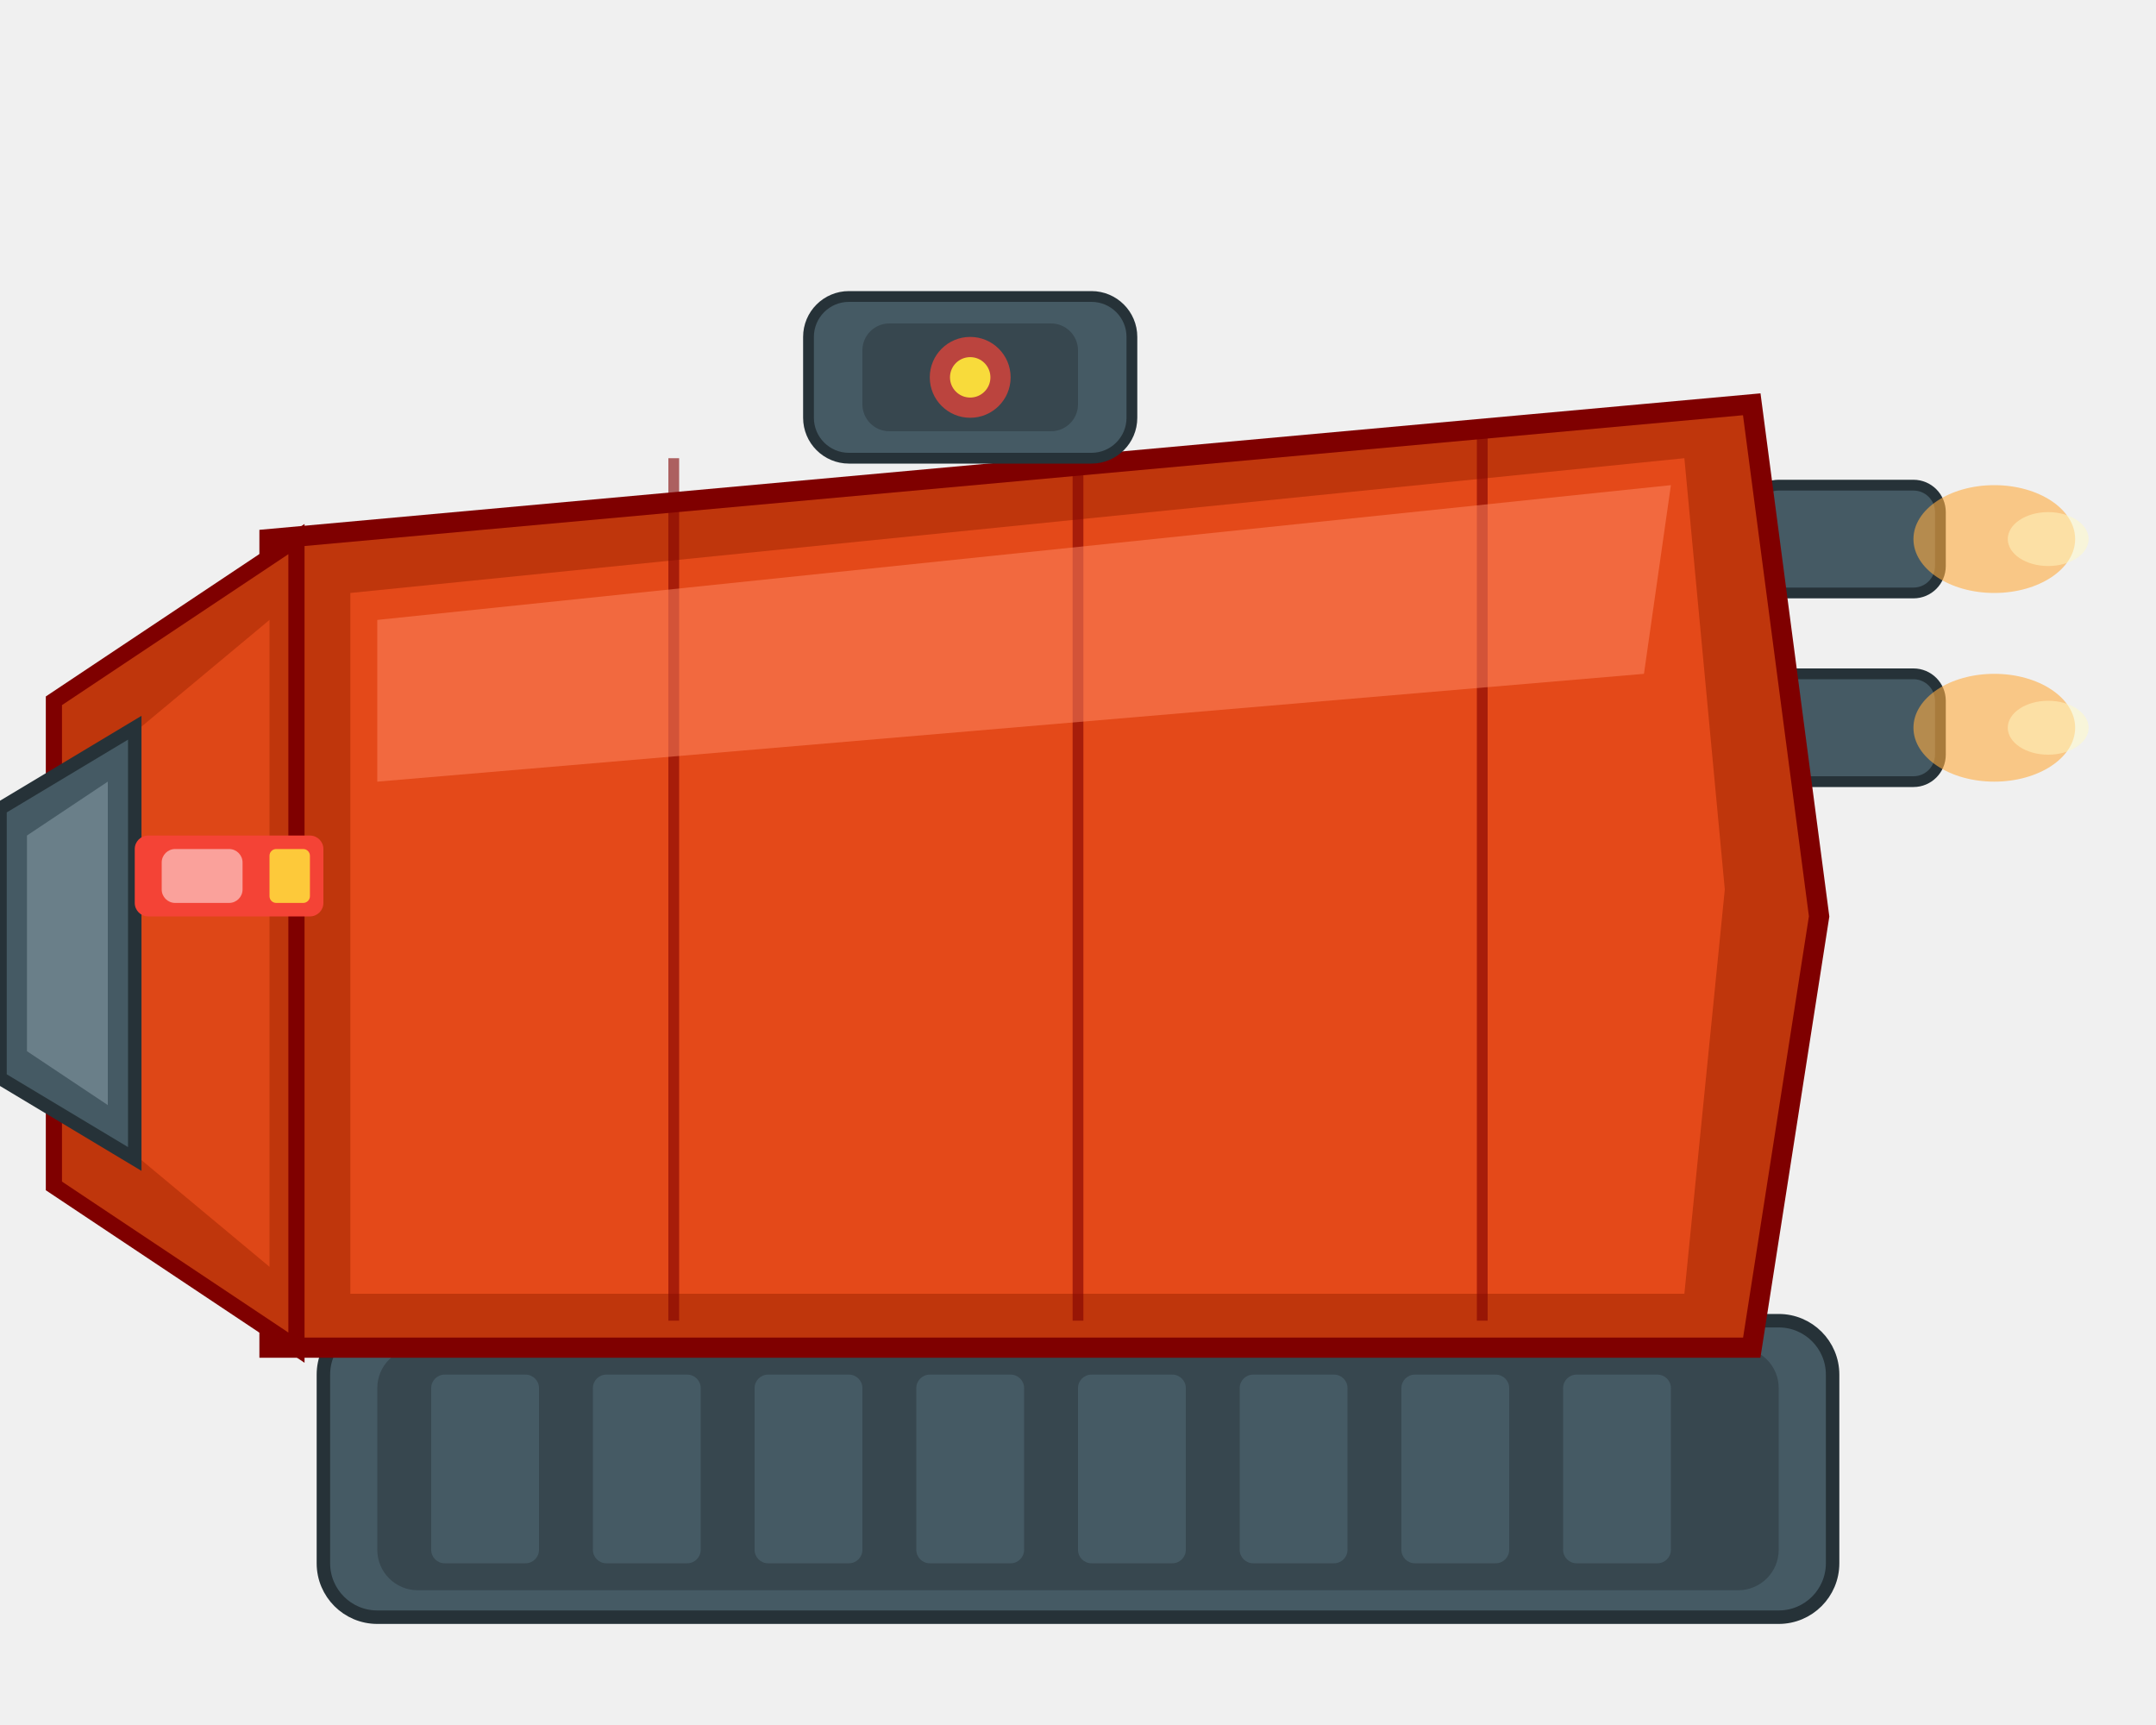
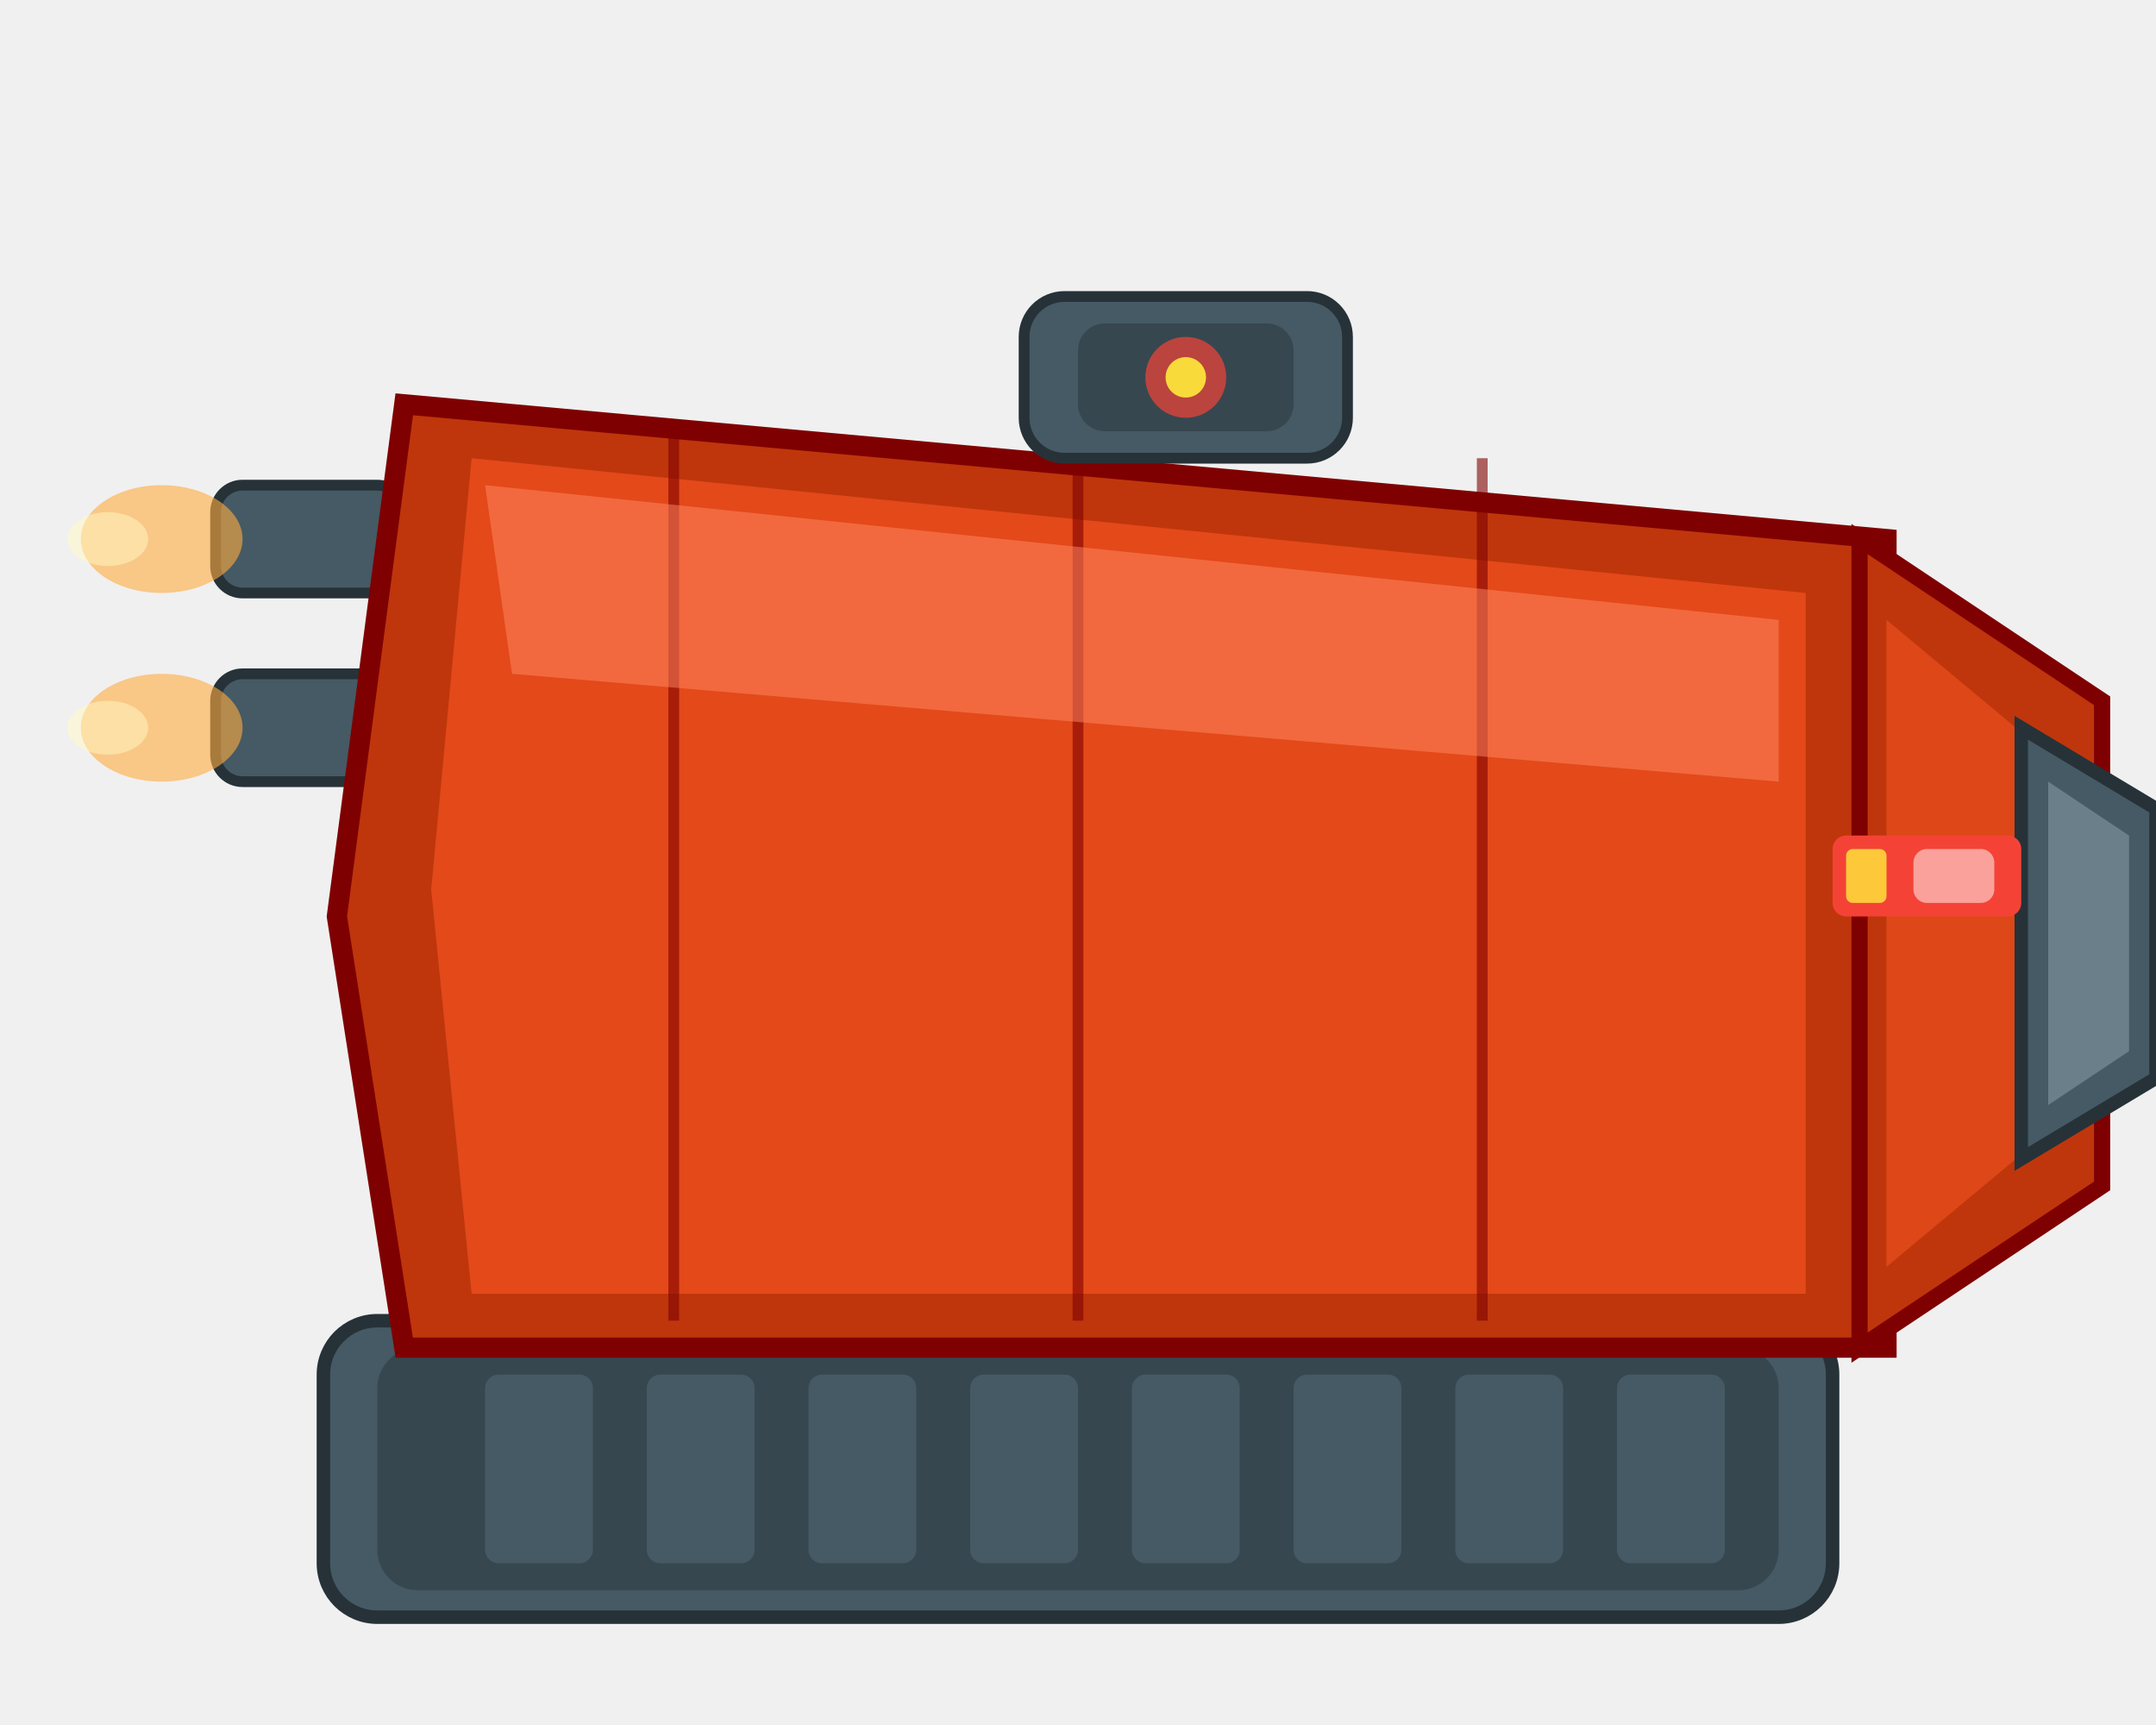
<svg xmlns="http://www.w3.org/2000/svg" viewBox="0 0 160 128" width="160" height="128">
-   <rect x="130" y="36" width="14" height="8" rx="2" fill="#455A64" stroke="#263238" stroke-width="0.8" />
-   <rect x="130" y="50" width="14" height="8" rx="2" fill="#455A64" stroke="#263238" stroke-width="0.8" />
-   <ellipse cx="148" cy="40" rx="6" ry="4" fill="#FFAB40" opacity="0.6" />
-   <ellipse cx="148" cy="54" rx="6" ry="4" fill="#FFAB40" opacity="0.6" />
-   <ellipse cx="152" cy="40" rx="3" ry="2" fill="#FFF9C4" opacity="0.5" />
-   <ellipse cx="152" cy="54" rx="3" ry="2" fill="#FFF9C4" opacity="0.5" />
-   <rect x="24" y="98" width="112" height="22" rx="4" fill="#455A64" stroke="#263238" stroke-width="1" />
-   <rect x="28" y="100" width="104" height="18" rx="3" fill="#37474F" />
-   <rect x="32" y="102" width="8" height="14" rx="1" fill="#455A64" />
-   <rect x="44" y="102" width="8" height="14" rx="1" fill="#455A64" />
-   <rect x="56" y="102" width="8" height="14" rx="1" fill="#455A64" />
-   <rect x="68" y="102" width="8" height="14" rx="1" fill="#455A64" />
-   <rect x="80" y="102" width="8" height="14" rx="1" fill="#455A64" />
-   <rect x="92" y="102" width="8" height="14" rx="1" fill="#455A64" />
-   <rect x="104" y="102" width="8" height="14" rx="1" fill="#455A64" />
-   <rect x="116" y="102" width="8" height="14" rx="1" fill="#455A64" />
-   <path d="M 20 40 L 130 30 L 135 68 L 130 100 L 20 100 Z" fill="#BF360C" stroke="#7F0000" stroke-width="1.5" />
-   <path d="M 26 44 L 125 34 L 128 66 L 125 96 L 26 96 Z" fill="#F4511E" opacity="0.7" />
-   <path d="M 50 34 L 50 98" stroke="#7F0000" stroke-width="0.8" opacity="0.6" />
-   <path d="M 80 32 L 80 98" stroke="#7F0000" stroke-width="0.8" opacity="0.6" />
-   <path d="M 110 32 L 110 98" stroke="#7F0000" stroke-width="0.8" opacity="0.6" />
-   <path d="M 28 46 L 124 36 L 122 50 L 28 58 Z" fill="#FF8A65" opacity="0.5" />
-   <path d="M 4 52 L 22 40 L 22 100 L 4 88 Z" fill="#BF360C" stroke="#7F0000" stroke-width="1.2" />
-   <path d="M 8 56 L 20 46 L 20 94 L 8 84 Z" fill="#F4511E" opacity="0.6" />
-   <path d="M 0 60 L 10 54 L 10 86 L 0 80 Z" fill="#455A64" stroke="#263238" stroke-width="1" />
-   <path d="M 2 62 L 8 58 L 8 82 L 2 78 Z" fill="#90A4AE" opacity="0.5" />
-   <rect x="10" y="62" width="14" height="6" rx="1" fill="#F44336" />
-   <rect x="12" y="63" width="6" height="4" rx="1" fill="#FFFFFF" opacity="0.5" />
-   <rect x="20" y="63" width="3" height="4" rx="0.5" fill="#FFEB3B" opacity="0.8" />
-   <rect x="60" y="22" width="24" height="12" rx="3" fill="#455A64" stroke="#263238" stroke-width="0.8" />
-   <rect x="64" y="24" width="16" height="8" rx="2" fill="#37474F" />
-   <circle cx="72" cy="28" r="3" fill="#F44336" opacity="0.7" />
-   <circle cx="72" cy="28" r="1.5" fill="#FFEB3B" opacity="0.9" />
+   <g transform="translate(160 0) scale(-1 1)">
+     <rect x="130" y="36" width="14" height="8" rx="2" fill="#455A64" stroke="#263238" stroke-width="0.8" />
+     <rect x="130" y="50" width="14" height="8" rx="2" fill="#455A64" stroke="#263238" stroke-width="0.8" />
+     <ellipse cx="148" cy="40" rx="6" ry="4" fill="#FFAB40" opacity="0.6" />
+     <ellipse cx="148" cy="54" rx="6" ry="4" fill="#FFAB40" opacity="0.6" />
+     <ellipse cx="152" cy="40" rx="3" ry="2" fill="#FFF9C4" opacity="0.5" />
+     <ellipse cx="152" cy="54" rx="3" ry="2" fill="#FFF9C4" opacity="0.5" />
+     <rect x="24" y="98" width="112" height="22" rx="4" fill="#455A64" stroke="#263238" stroke-width="1" />
+     <rect x="28" y="100" width="104" height="18" rx="3" fill="#37474F" />
+     <rect x="32" y="102" width="8" height="14" rx="1" fill="#455A64" />
+     <rect x="44" y="102" width="8" height="14" rx="1" fill="#455A64" />
+     <rect x="56" y="102" width="8" height="14" rx="1" fill="#455A64" />
+     <rect x="68" y="102" width="8" height="14" rx="1" fill="#455A64" />
+     <rect x="80" y="102" width="8" height="14" rx="1" fill="#455A64" />
+     <rect x="92" y="102" width="8" height="14" rx="1" fill="#455A64" />
+     <rect x="104" y="102" width="8" height="14" rx="1" fill="#455A64" />
+     <rect x="116" y="102" width="8" height="14" rx="1" fill="#455A64" />
+     <path d="M 20 40 L 130 30 L 135 68 L 130 100 L 20 100 Z" fill="#BF360C" stroke="#7F0000" stroke-width="1.5" />
+     <path d="M 26 44 L 125 34 L 128 66 L 125 96 L 26 96 Z" fill="#F4511E" opacity="0.7" />
+     <path d="M 50 34 L 50 98" stroke="#7F0000" stroke-width="0.8" opacity="0.6" />
+     <path d="M 80 32 L 80 98" stroke="#7F0000" stroke-width="0.8" opacity="0.6" />
+     <path d="M 110 32 L 110 98" stroke="#7F0000" stroke-width="0.8" opacity="0.6" />
+     <path d="M 28 46 L 124 36 L 122 50 L 28 58 Z" fill="#FF8A65" opacity="0.5" />
+     <path d="M 4 52 L 22 40 L 22 100 L 4 88 Z" fill="#BF360C" stroke="#7F0000" stroke-width="1.2" />
+     <path d="M 8 56 L 20 46 L 20 94 L 8 84 Z" fill="#F4511E" opacity="0.6" />
+     <path d="M 0 60 L 10 54 L 10 86 L 0 80 Z" fill="#455A64" stroke="#263238" stroke-width="1" />
+     <path d="M 2 62 L 8 58 L 8 82 L 2 78 Z" fill="#90A4AE" opacity="0.5" />
+     <rect x="10" y="62" width="14" height="6" rx="1" fill="#F44336" />
+     <rect x="12" y="63" width="6" height="4" rx="1" fill="#FFFFFF" opacity="0.5" />
+     <rect x="20" y="63" width="3" height="4" rx="0.5" fill="#FFEB3B" opacity="0.8" />
+     <rect x="60" y="22" width="24" height="12" rx="3" fill="#455A64" stroke="#263238" stroke-width="0.8" />
+     <rect x="64" y="24" width="16" height="8" rx="2" fill="#37474F" />
+     <circle cx="72" cy="28" r="3" fill="#F44336" opacity="0.7" />
+     <circle cx="72" cy="28" r="1.5" fill="#FFEB3B" opacity="0.9" />
+   </g>
</svg>
